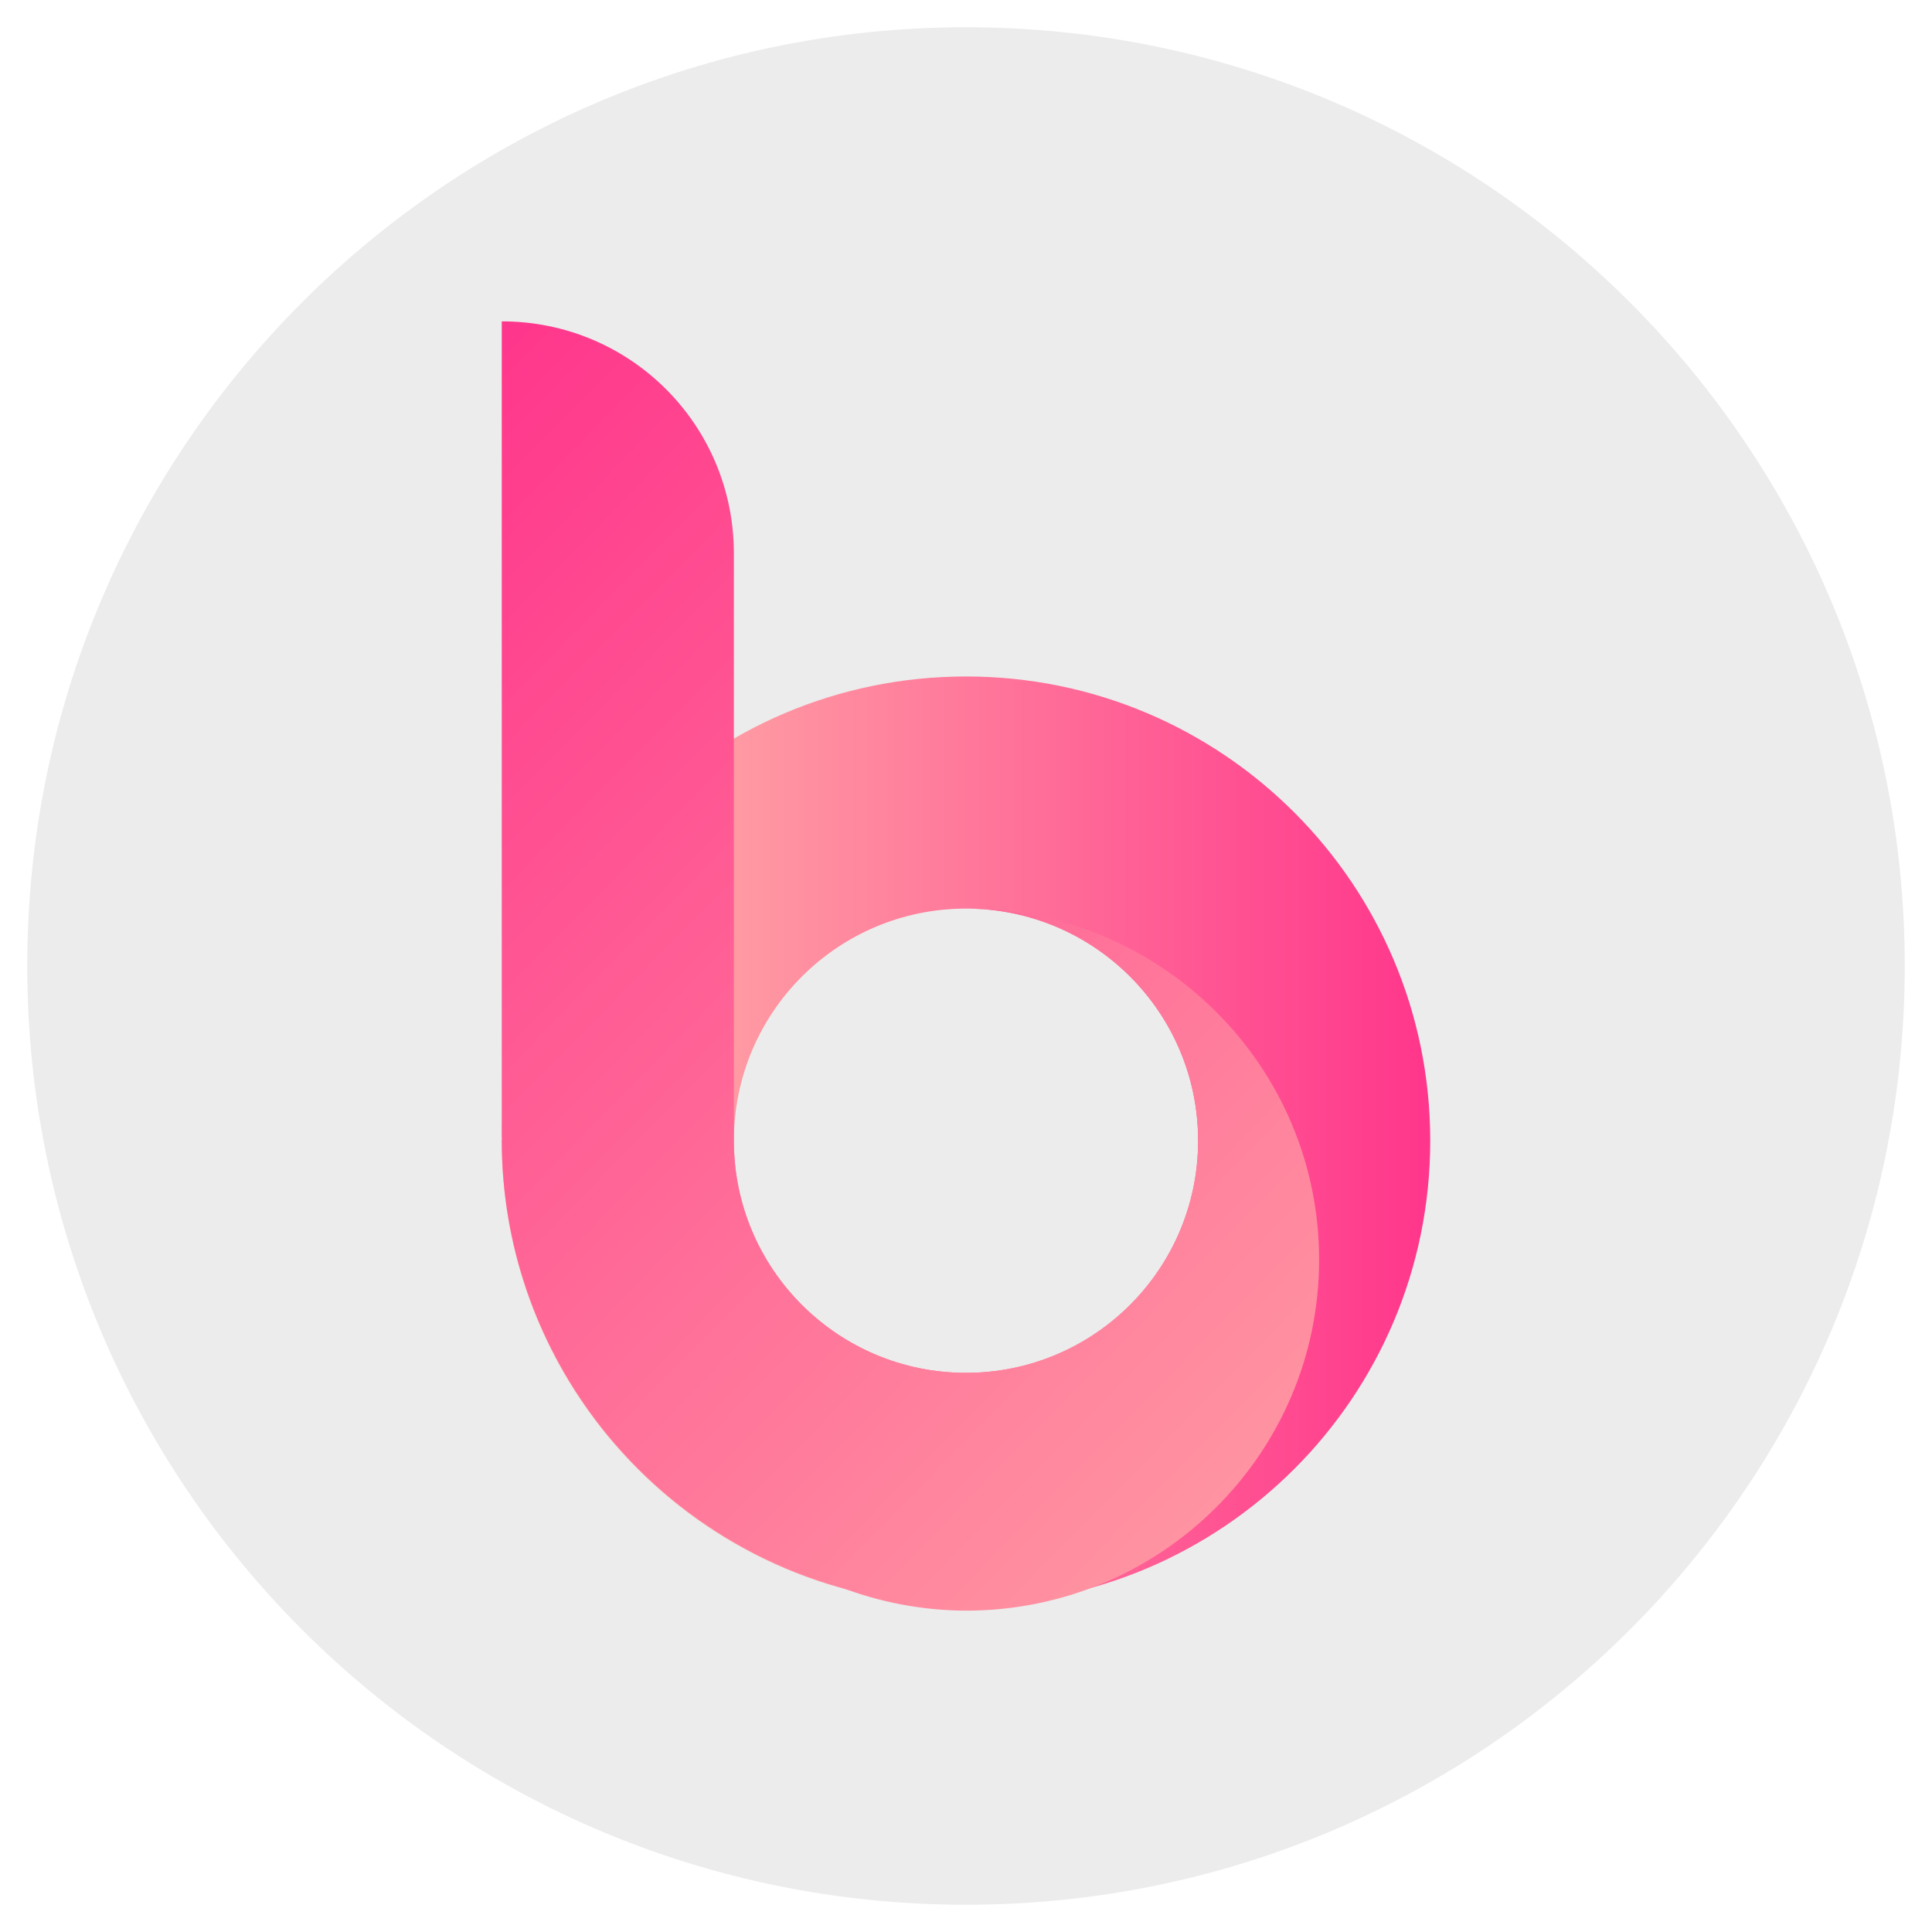
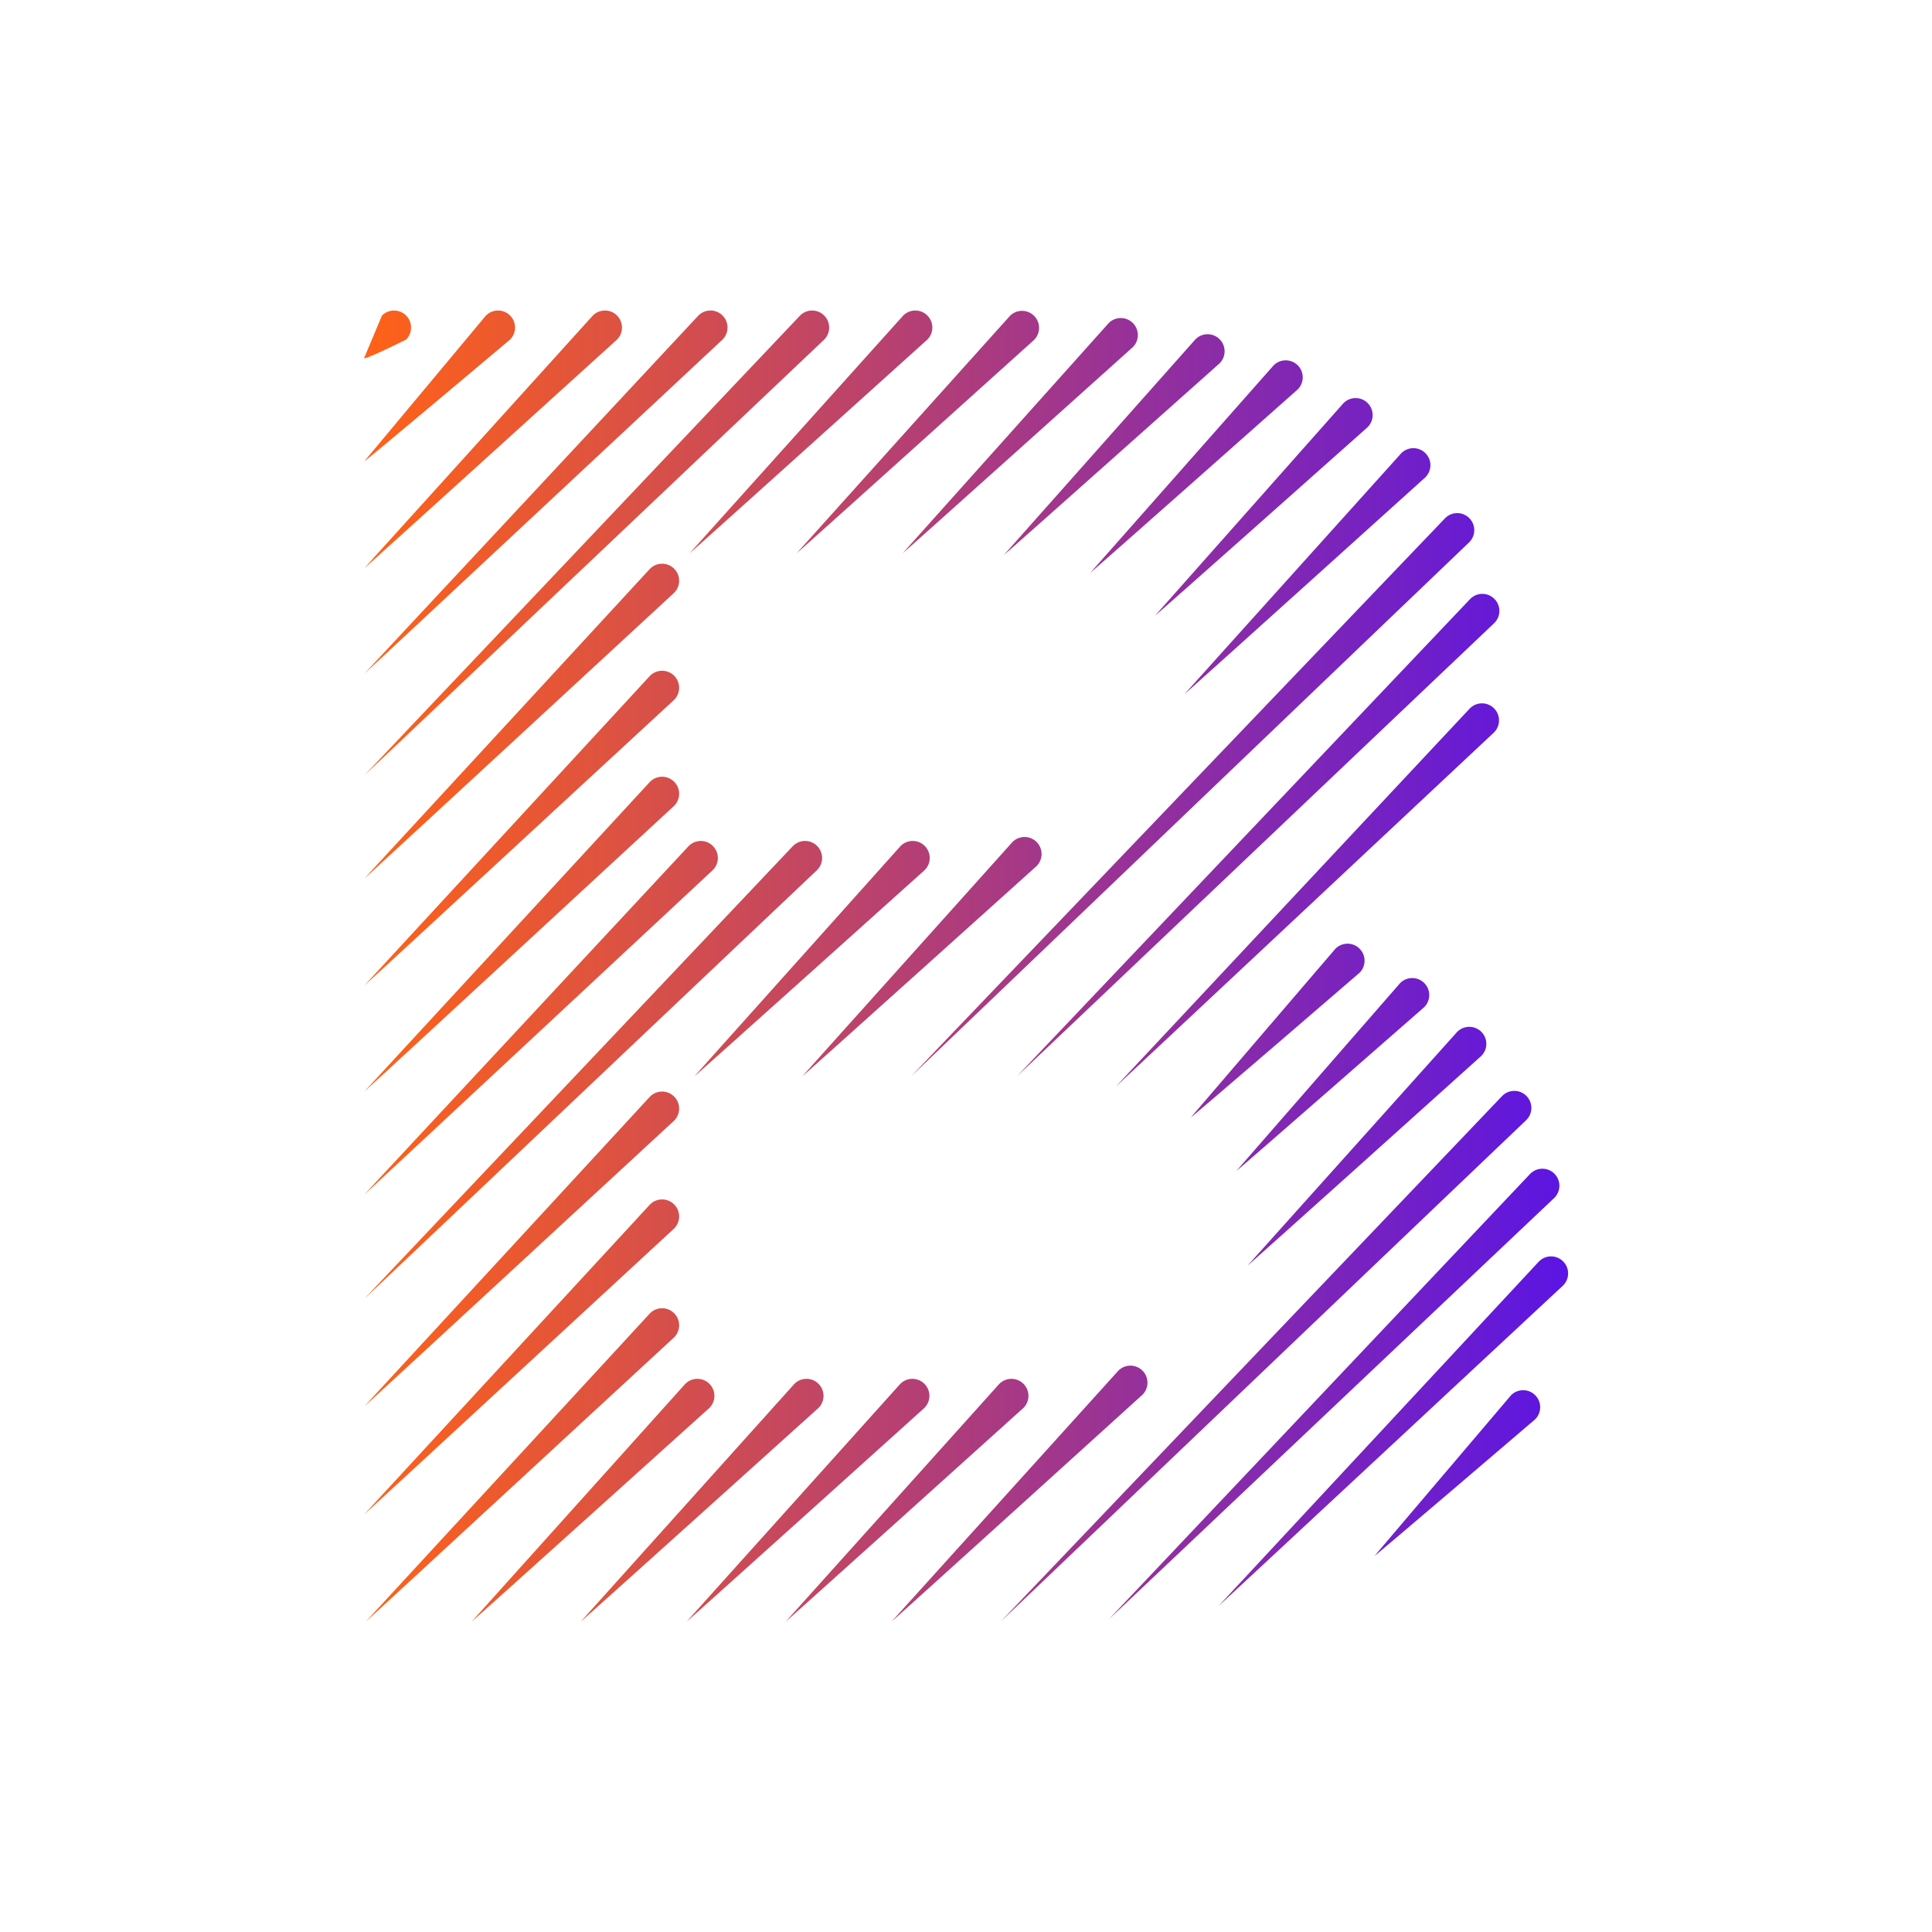
- <svg xmlns="http://www.w3.org/2000/svg" xmlns:xlink="http://www.w3.org/1999/xlink" width="1024" height="1024" viewBox="0 0 270.933 270.933" version="1.1" id="svg5">
+ <svg xmlns="http://www.w3.org/2000/svg" xmlns:xlink="http://www.w3.org/1999/xlink" width="150mm" height="150mm" viewBox="0 0 150 150" version="1.1" id="svg5">
  <defs id="defs2">
-     <linearGradient id="linearGradient4828">
-       <stop style="stop-color:#ffbbaa;stop-opacity:1;" offset="0" id="stop4824" />
-       <stop style="stop-color:#ff378c;stop-opacity:1;" offset="0.99" id="stop4826" />
+     <linearGradient id="linearGradient2412">
+       <stop style="stop-color:#ff6217;stop-opacity:1;" offset="0" id="stop2408" />
+       <stop style="stop-color:#5b15e3;stop-opacity:1;" offset="1" id="stop2410" />
    </linearGradient>
-     <linearGradient xlink:href="#linearGradient4828" id="linearGradient9516" x1="802.424" y1="679.369" x2="362" y2="247.258" gradientUnits="userSpaceOnUse" gradientTransform="matrix(0.4340148,0,0,0.4340148,-86.74888,-62.24851)" />
-     <linearGradient xlink:href="#linearGradient4828" id="linearGradient9988" x1="362" y1="512" x2="662" y2="512" gradientUnits="userSpaceOnUse" gradientTransform="matrix(0.4340148,0,0,0.4340148,-86.74888,-62.24851)" />
+     <linearGradient xlink:href="#linearGradient2412" id="linearGradient2414" x1="103.887" y1="149.344" x2="197.382" y2="149.344" gradientUnits="userSpaceOnUse" gradientTransform="translate(-75.63415,-74.34418)" />
  </defs>
-   <circle style="opacity:1;mix-blend-mode:normal;fill:#ececec;stroke-width:0.265" id="path4947" cx="135.467" cy="135.467" r="131.645" />
-   <g id="layer1" style="opacity:1;mix-blend-mode:normal">
-     <g id="g4971">
-       <path id="path5786" style="opacity:1;mix-blend-mode:normal;fill:url(#linearGradient9988);fill-opacity:1;stroke:#ff0000;stroke-width:0;stroke-opacity:1" d="m 135.467,94.865 a 65.102,65.102 0 0 0 -65.102,65.102 65.102,65.102 0 0 0 65.102,65.102 65.102,65.102 0 0 0 65.102,-65.102 65.102,65.102 0 0 0 -65.102,-65.102 z m 0,32.551 a 32.551,32.551 0 0 1 32.551,32.551 32.551,32.551 0 0 1 -32.551,32.551 32.551,32.551 0 0 1 -32.551,-32.551 32.551,32.551 0 0 1 32.551,-32.551 z" />
-       <path id="rect6907" style="opacity:1;mix-blend-mode:normal;fill:url(#linearGradient9516);fill-opacity:1;stroke:#000000;stroke-width:0" d="M 70.364,45.065 V 159.533 h 0.031 a 65.102,65.102 0 0 0 -0.031,0.434 65.102,65.102 0 0 0 47.324,62.543 49.52,49.226 0 0 0 17.778,3.359 49.52,49.226 0 0 0 49.52,-49.226 49.52,49.226 0 0 0 -49.52,-49.227 32.551,32.551 0 0 1 32.551,32.551 32.551,32.551 0 0 1 -32.551,32.551 32.551,32.551 0 0 1 -32.551,-32.55 v -0.002 -82.35 c 0,-18.033 -14.518,-32.551 -32.551,-32.551 z" />
-     </g>
+   <g id="layer1">
+     <path id="path2448" style="color:#000000;fill:url(#linearGradient2414);fill-opacity:1;stroke-width:1;stroke-linecap:round;stroke-dasharray:none" d="m 117.321,108.322 -10.578,12.449 c -0.517,0.517 12.449,-10.578 12.449,-10.578 0.517,-0.517 0.517,-1.354 0,-1.871 -0.517,-0.517 -1.354,-0.517 -1.871,0 z M 119.489,97.933 94.614,124.681 c -0.517,0.517 26.746,-24.877 26.746,-24.877 0.517,-0.517 0.517,-1.354 0,-1.871 -0.517,-0.517 -1.354,-0.517 -1.871,0 z m -0.676,-6.807 -32.699,34.57 c -0.517,0.517 34.57,-32.699 34.57,-32.699 0.517,-0.517 0.517,-1.354 0,-1.871 -0.517,-0.517 -1.354,-0.517 -1.871,0 z m -2.176,-6.043 -38.928,40.799 c -0.517,0.517 40.799,-38.928 40.799,-38.928 0.517,-0.517 0.517,-1.354 0,-1.871 -0.517,-0.517 -1.354,-0.517 -1.871,0 z m -2.561,-5.361 c -0.351,-2.3e-4 -0.687,0.139 -0.936,0.387 l -16.26,18.131 c -0.517,0.517 18.131,-16.26 18.131,-16.26 0.517,-0.517 0.517,-1.354 0,-1.871 -0.248,-0.248 -0.585,-0.387 -0.936,-0.387 z m -27.244,26.693 -17.594,19.467 c -0.517,0.517 19.465,-17.596 19.465,-17.596 0.517,-0.517 0.517,-1.354 0,-1.871 -0.517,-0.517 -1.354,-0.517 -1.871,0 z M 108.71,76.322 96.016,90.884 c -0.517,0.517 14.562,-12.691 14.562,-12.691 0.517,-0.517 0.517,-1.354 0,-1.871 -0.516,-0.515 -1.353,-0.515 -1.869,0 z M 78.526,107.052 c -0.351,-2.3e-4 -0.687,0.139 -0.936,0.387 l -16.571,18.443 c -0.517,0.517 18.442,-16.572 18.442,-16.572 0.517,-0.517 0.517,-1.354 0,-1.871 -0.248,-0.248 -0.585,-0.387 -0.936,-0.387 z M 103.686,73.654 92.474,86.736 c -0.517,0.517 13.083,-11.211 13.083,-11.211 0.517,-0.517 0.517,-1.354 0,-1.871 -0.517,-0.517 -1.354,-0.517 -1.871,0 z M 70.837,107.052 c -0.351,-2.3e-4 -0.687,0.139 -0.936,0.387 l -16.572,18.443 c -0.517,0.517 18.443,-16.572 18.443,-16.572 0.517,-0.517 0.517,-1.354 0,-1.871 -0.248,-0.248 -0.585,-0.387 -0.936,-0.387 z M 115.061,54.607 c -0.351,-2.3e-4 -0.687,0.139 -0.936,0.387 l -27.479,29.35 c -0.517,0.517 29.35,-27.479 29.35,-27.479 0.517,-0.517 0.517,-1.354 0,-1.871 -0.248,-0.248 -0.585,-0.387 -0.936,-0.387 z m -53.381,52.832 -16.572,18.443 c -0.517,0.517 18.443,-16.572 18.443,-16.572 0.517,-0.517 0.517,-1.354 0,-1.871 -0.517,-0.517 -1.354,-0.517 -1.871,0 z M 114.153,46.496 78.967,83.552 c -0.517,0.517 37.057,-35.186 37.057,-35.186 0.517,-0.517 0.517,-1.354 0,-1.871 -0.517,-0.517 -1.354,-0.517 -1.871,0 z M 54.145,107.052 c -0.351,-2.3e-4 -0.687,0.139 -0.936,0.387 l -16.572,18.443 c -0.517,0.517 18.443,-16.572 18.443,-16.572 0.517,-0.517 0.517,-1.354 0,-1.871 -0.248,-0.248 -0.585,-0.387 -0.936,-0.387 z M 112.204,40.226 70.753,83.548 c -0.517,0.517 43.322,-41.451 43.322,-41.451 0.517,-0.517 0.517,-1.354 0,-1.871 -0.517,-0.517 -1.354,-0.517 -1.871,0 z m -61.734,61.732 -22.051,23.924 c -0.517,0.517 23.922,-22.053 23.922,-22.053 0.517,-0.517 0.517,-1.354 0,-1.871 -0.517,-0.517 -1.354,-0.517 -1.871,0 z M 109.735,34.794 c -0.351,2.9e-4 -0.688,0.14 -0.936,0.389 l -16.811,18.68 c -0.517,0.517 18.682,-16.809 18.682,-16.809 0.517,-0.517 0.517,-1.354 0,-1.871 -0.248,-0.249 -0.584,-0.388 -0.936,-0.389 z m -30.189,30.189 c -0.351,-2.3e-4 -0.687,0.139 -0.936,0.387 l -16.306,18.178 c -0.517,0.517 18.177,-16.307 18.177,-16.307 0.517,-0.517 0.517,-1.354 0,-1.871 -0.248,-0.248 -0.585,-0.387 -0.936,-0.387 z m -29.076,28.527 -22.168,24.039 c -0.517,0.517 24.039,-22.168 24.039,-22.168 0.517,-0.517 0.517,-1.354 0,-1.871 -0.517,-0.517 -1.354,-0.517 -1.871,0 z m 53.844,-62.217 -14.617,16.486 c -0.517,0.517 16.488,-14.615 16.488,-14.615 0.517,-0.517 0.517,-1.354 0,-1.871 -0.517,-0.517 -1.354,-0.517 -1.871,0 z m -34.387,34.385 -15.998,17.869 c -0.517,0.517 17.869,-15.998 17.869,-15.998 0.517,-0.517 0.517,-1.354 0,-1.871 -0.517,-0.517 -1.354,-0.517 -1.871,0 z m -19.457,19.457 -22.168,24.039 c -0.517,0.517 24.039,-22.168 24.039,-22.168 0.517,-0.517 0.517,-1.354 0,-1.871 -0.517,-0.517 -1.354,-0.517 -1.871,0 z m 48.418,-56.773 -14.214,16.084 c -0.517,0.517 16.083,-14.213 16.083,-14.213 0.517,-0.517 0.517,-1.354 0,-1.871 -0.516,-0.515 -1.353,-0.515 -1.869,0 z m -37.318,37.316 -33.268,35.139 c -0.517,0.517 35.139,-33.268 35.139,-33.268 0.517,-0.517 0.517,-1.354 0,-1.871 -0.517,-0.517 -1.354,-0.517 -1.871,0 z m 32.186,-39.73 c -0.351,2.9e-4 -0.688,0.14 -0.936,0.389 l -14.863,16.734 c -0.517,0.517 16.734,-14.863 16.734,-14.863 0.517,-0.517 0.517,-1.354 0,-1.871 -0.248,-0.249 -0.584,-0.388 -0.936,-0.389 z m -39.344,39.344 c -0.351,-2.3e-4 -0.687,0.139 -0.936,0.387 l -25.174,27.046 c -0.515,0.516 27.045,-25.175 27.045,-25.175 0.517,-0.517 0.517,-1.354 0,-1.871 -0.248,-0.248 -0.585,-0.387 -0.936,-0.387 z m 31.672,-40.213 -15.986,17.857 c -0.517,0.517 17.857,-15.986 17.857,-15.986 0.517,-0.517 0.517,-1.354 0,-1.871 -0.517,-0.517 -1.354,-0.517 -1.871,0 z m -34.678,35.225 c -0.351,2.9e-4 -0.688,0.14 -0.936,0.389 l -22.168,24.039 c -0.517,0.517 24.039,-22.168 24.039,-22.168 0.517,-0.517 0.517,-1.354 0,-1.871 -0.248,-0.249 -0.584,-0.388 -0.936,-0.389 z M 78.415,24.521 61.868,42.937 c -0.517,0.517 18.418,-16.545 18.418,-16.545 0.517,-0.517 0.517,-1.354 0,-1.871 -0.517,-0.517 -1.354,-0.517 -1.871,0 z m -27.945,27.943 -22.168,24.039 c -0.517,0.517 24.039,-22.168 24.039,-22.168 0.517,-0.517 0.517,-1.354 0,-1.871 -0.517,-0.517 -1.354,-0.517 -1.871,0 z m 20.596,-28.357 c -0.351,-2.29e-4 -0.687,0.139 -0.936,0.387 l -16.57,18.443 c -0.517,0.517 18.441,-16.572 18.441,-16.572 0.517,-0.517 0.517,-1.354 0,-1.871 -0.248,-0.248 -0.585,-0.387 -0.936,-0.387 z m -20.596,20.047 -22.168,24.039 c -0.517,0.517 24.039,-22.168 24.039,-22.168 0.517,-0.517 0.517,-1.354 0,-1.871 -0.517,-0.517 -1.354,-0.517 -1.871,0 z m 12.586,-20.047 c -0.351,2.92e-4 -0.688,0.14 -0.936,0.389 l -33.818,35.688 c -0.517,0.517 35.689,-33.818 35.689,-33.818 0.515,-0.516 0.515,-1.353 0,-1.869 -0.248,-0.249 -0.584,-0.388 -0.936,-0.389 z m -7.893,0 c -0.351,-2.26e-4 -0.687,0.139 -0.936,0.387 l -25.926,27.797 c -0.517,0.517 27.797,-25.926 27.797,-25.926 0.517,-0.517 0.517,-1.354 0,-1.871 -0.248,-0.248 -0.585,-0.387 -0.936,-0.387 z m -9.131,0.387 -17.73,19.602 c -0.517,0.517 19.602,-17.73 19.602,-17.73 0.517,-0.517 0.517,-1.354 0,-1.871 -0.517,-0.517 -1.354,-0.517 -1.871,0 z m -8.301,0.002 -9.43,11.3 c -0.515,0.516 11.301,-9.431 11.301,-9.431 0.515,-0.516 0.515,-1.353 0,-1.869 -0.517,-0.517 -1.354,-0.517 -1.871,0 z m -8.074,0 -1.355,3.227 c -0.517,0.517 3.227,-1.357 3.227,-1.357 0.515,-0.516 0.515,-1.353 0,-1.869 -0.517,-0.517 -1.354,-0.517 -1.871,0 z" />
  </g>
</svg>
